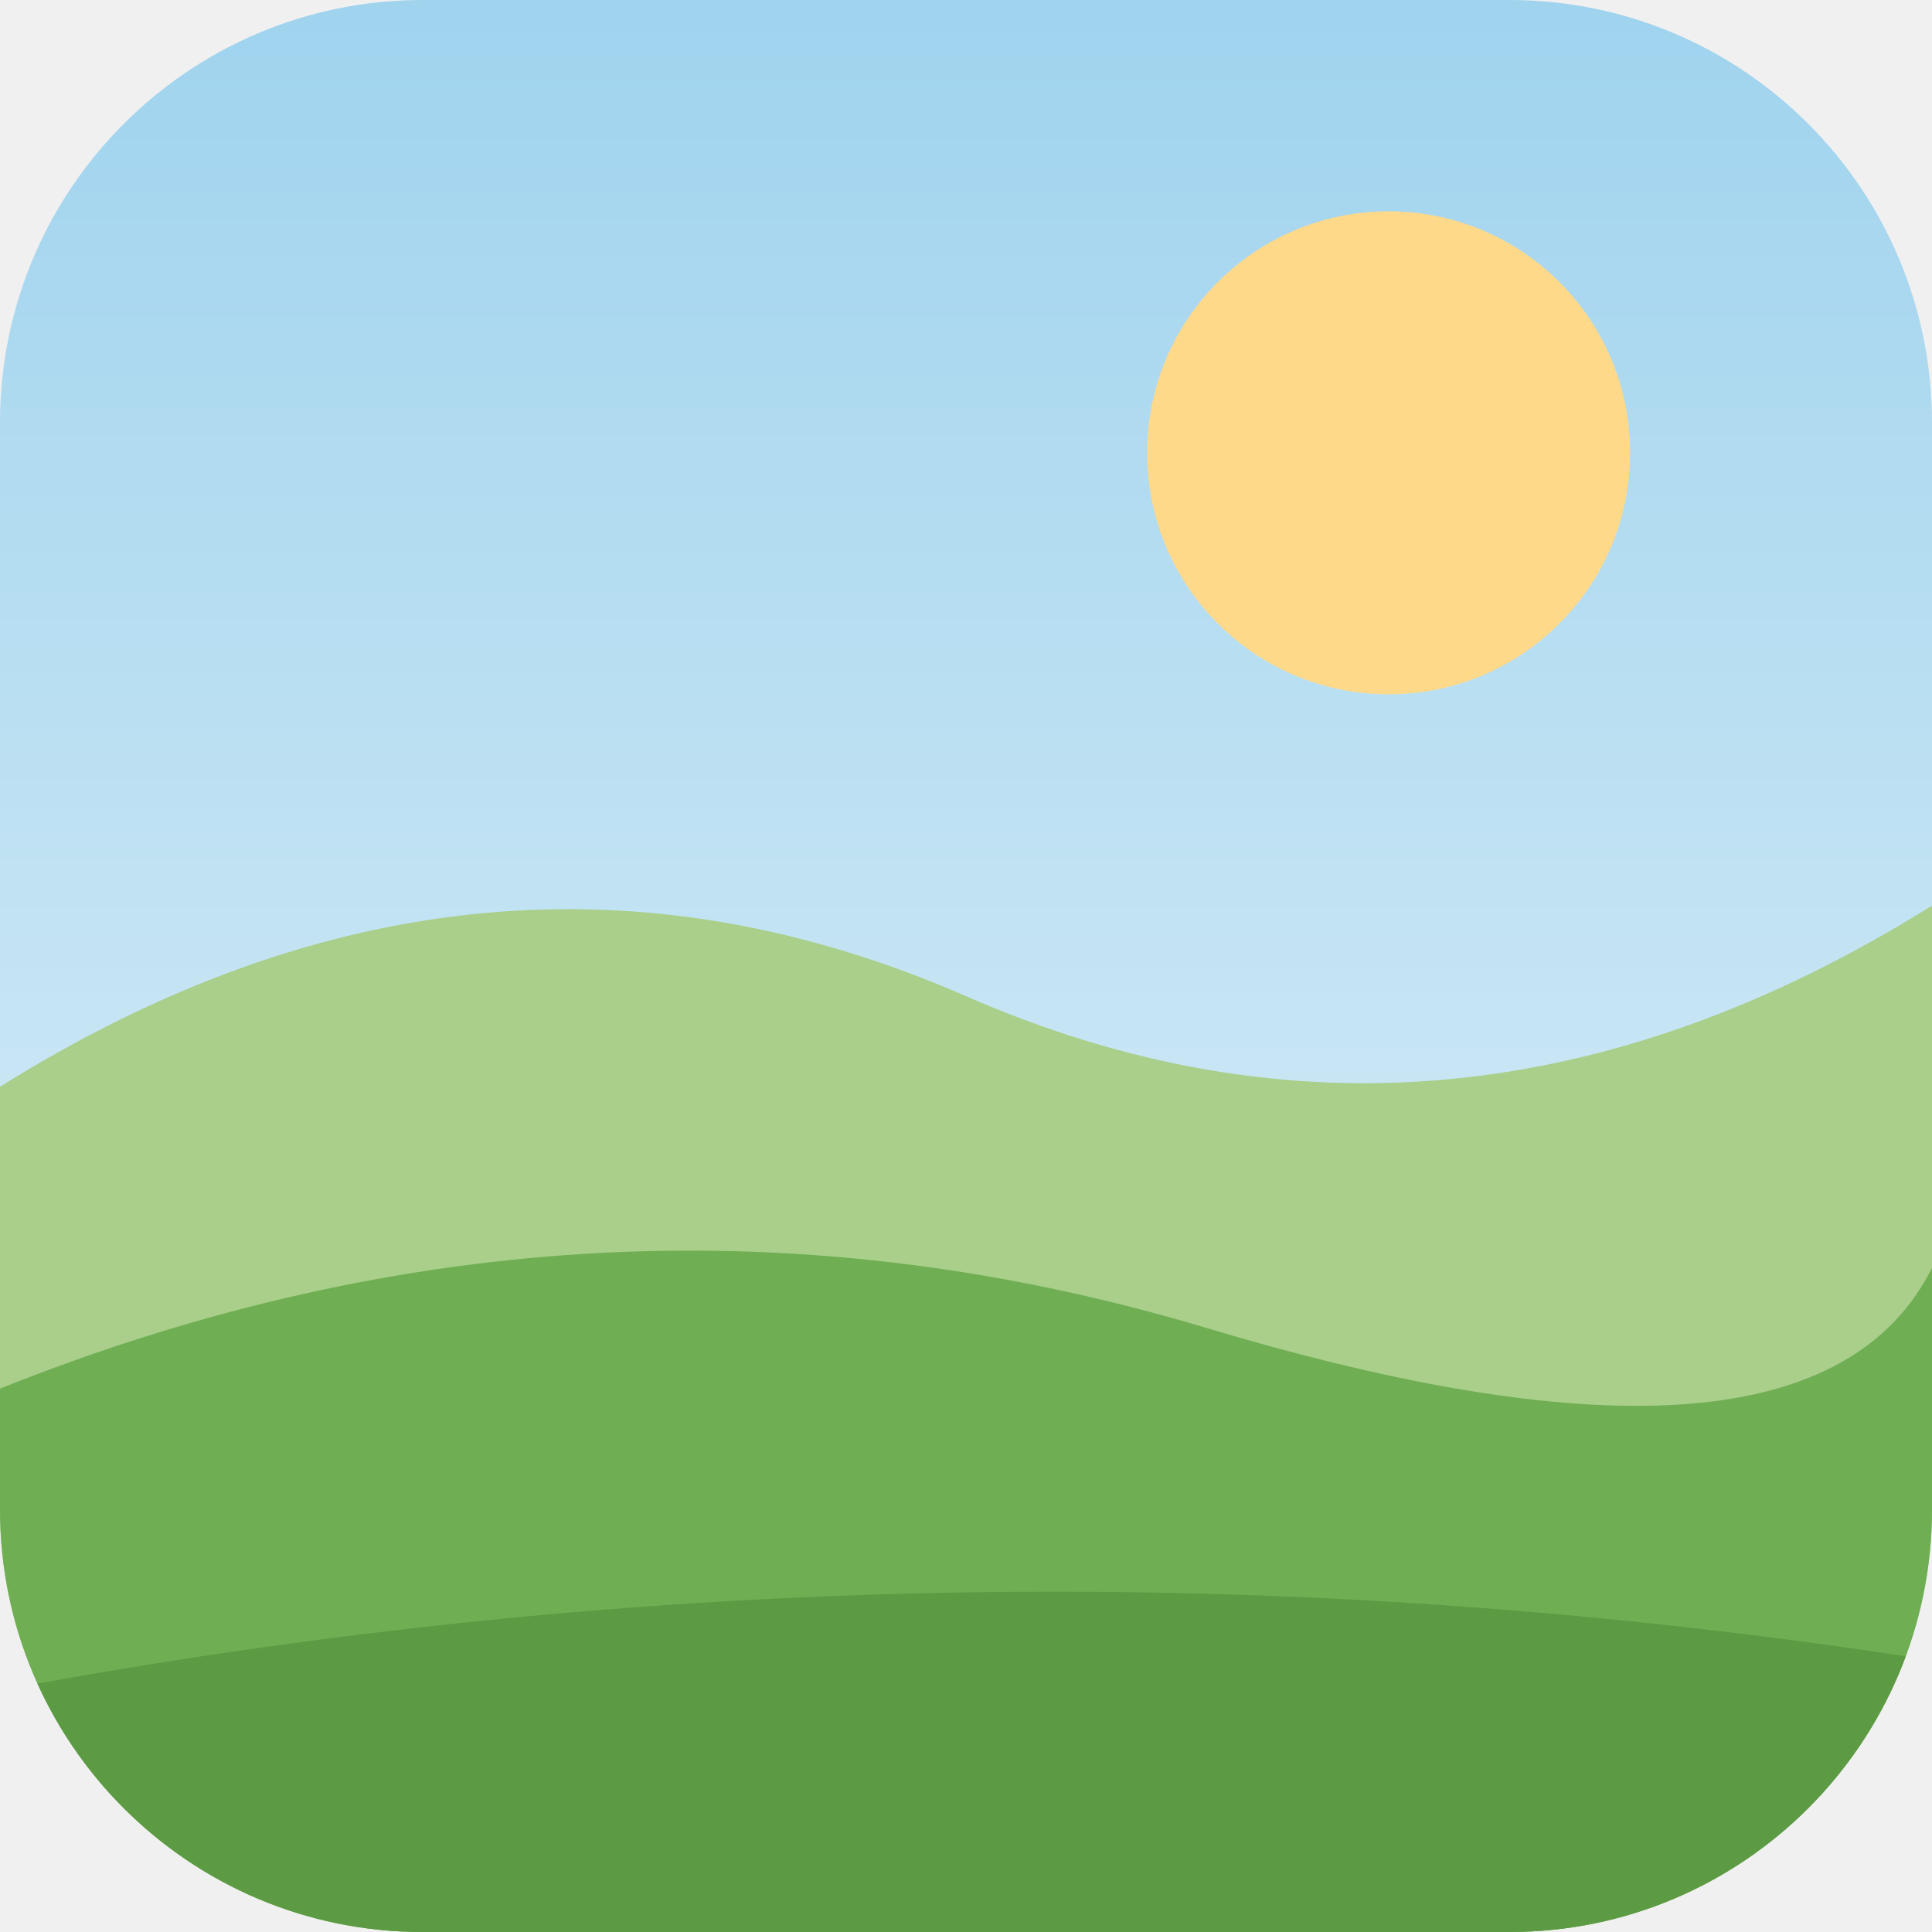
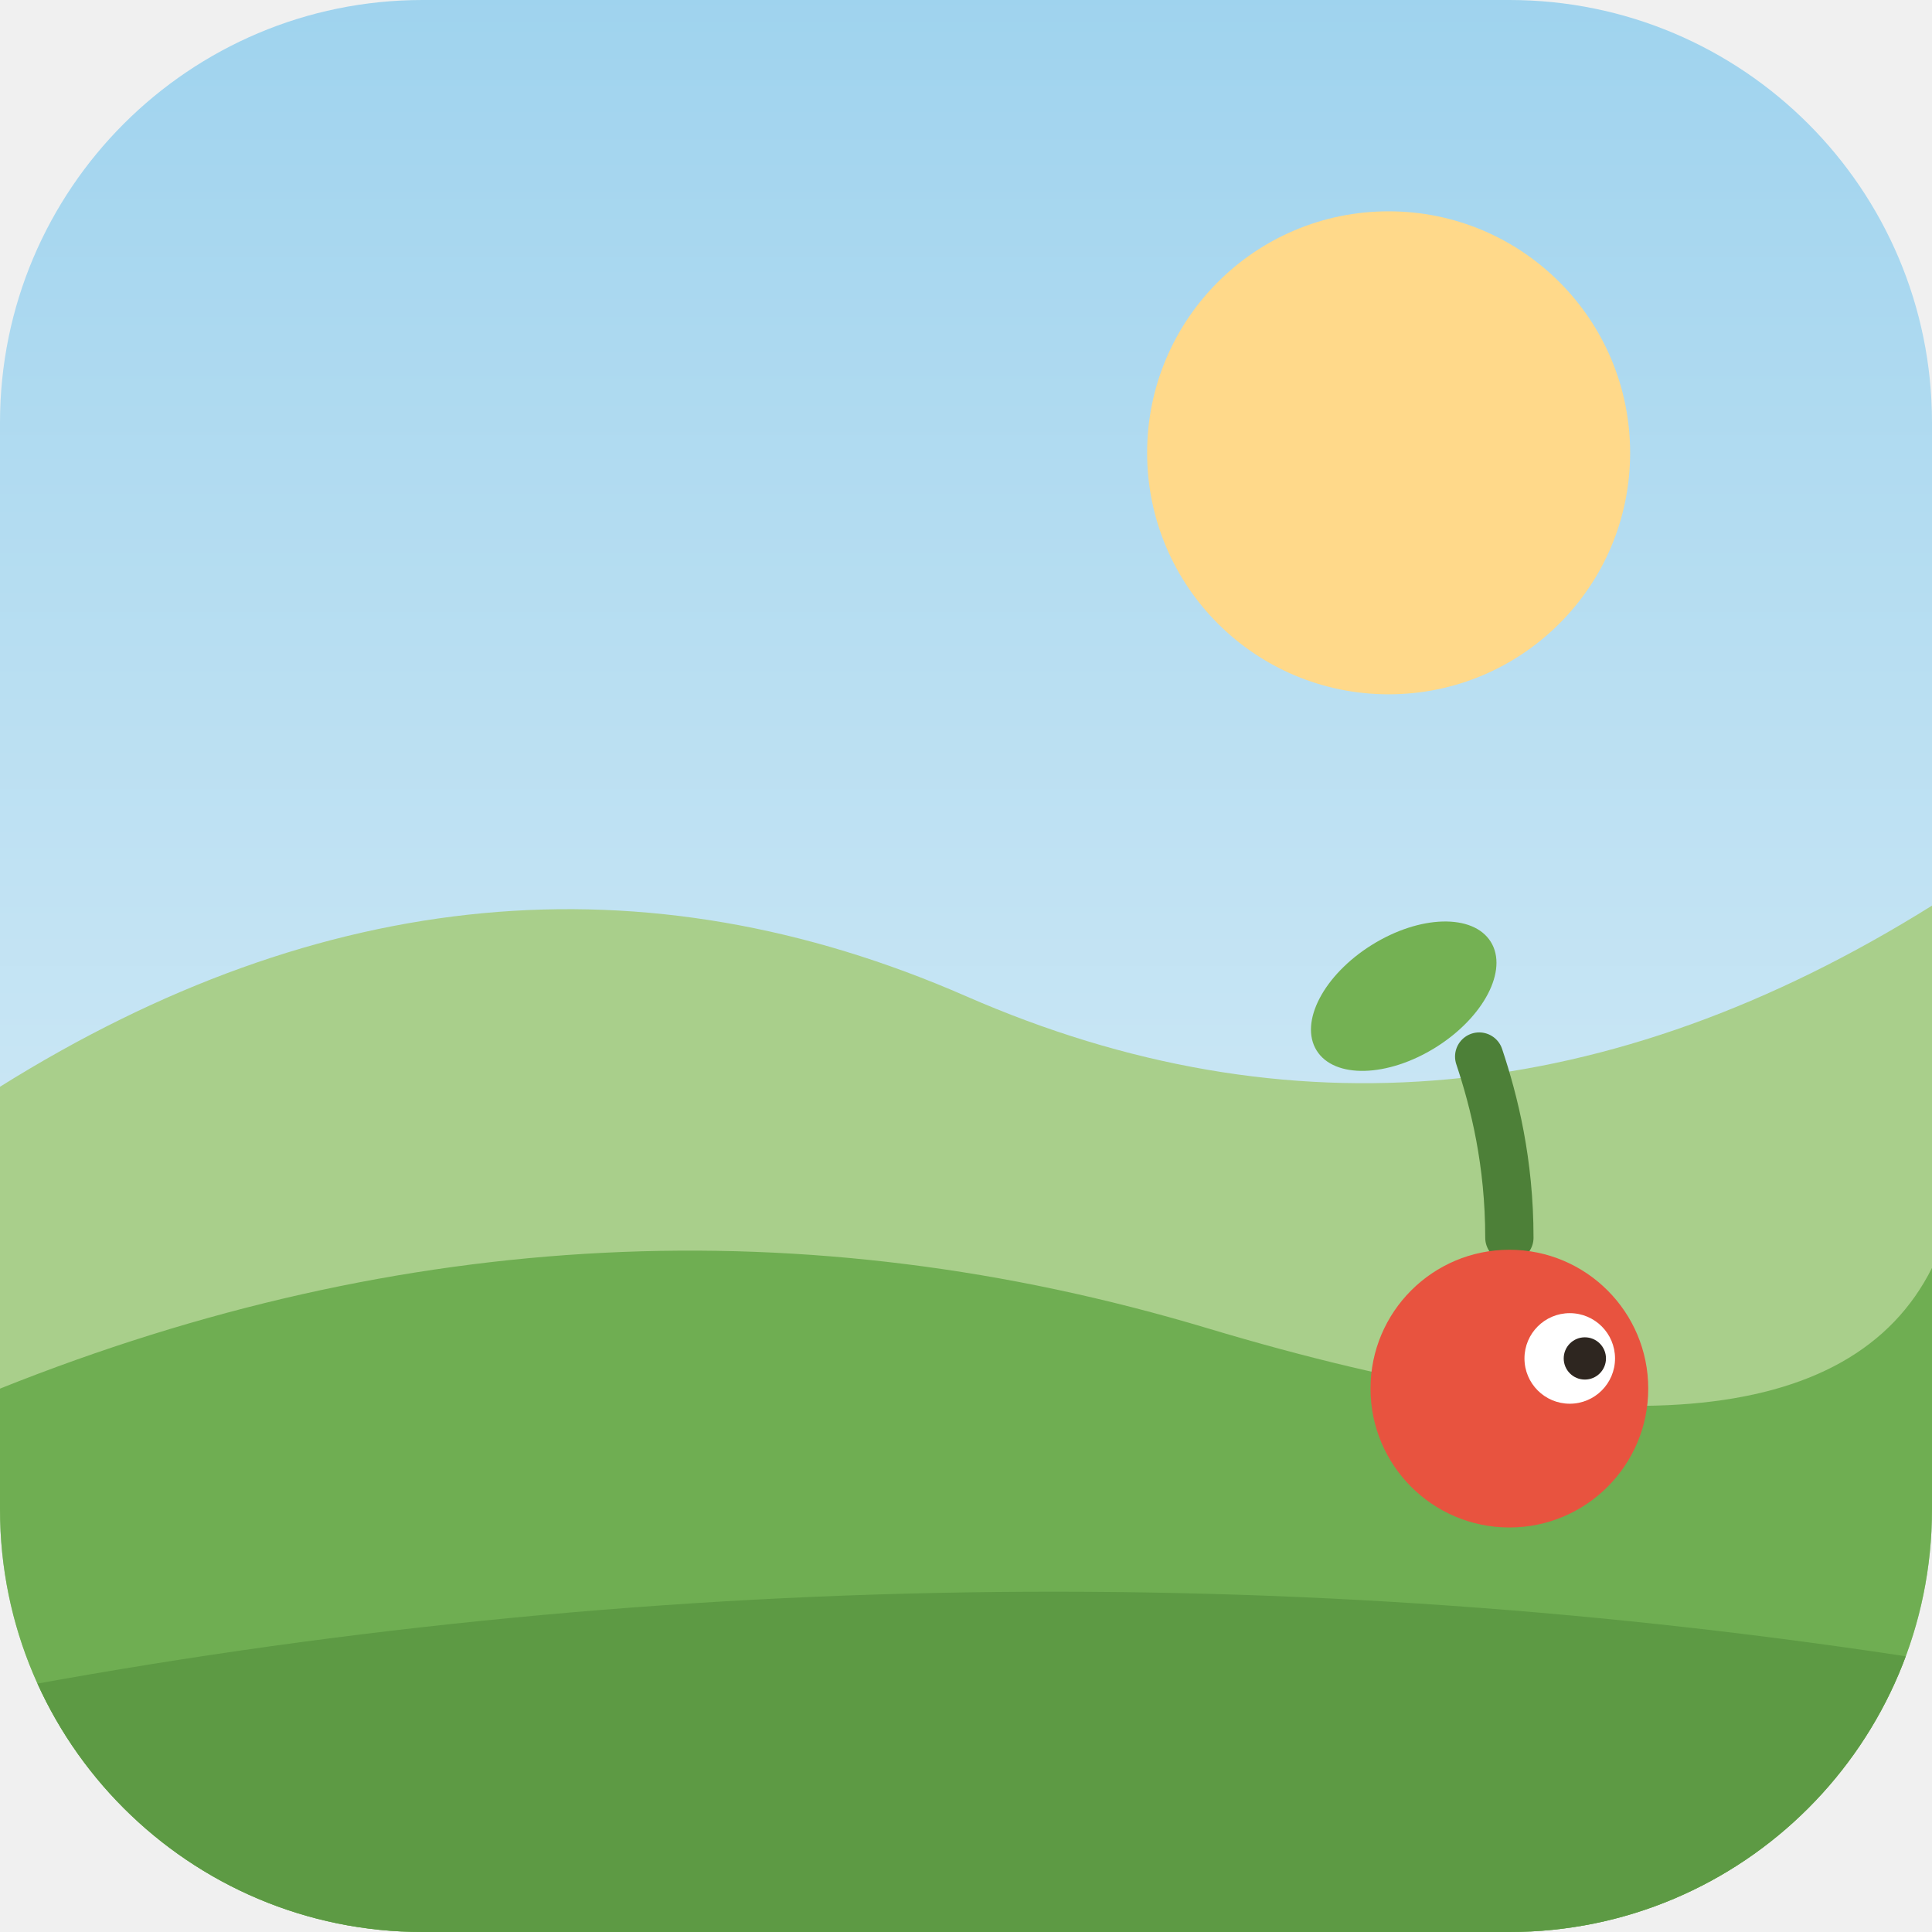
<svg xmlns="http://www.w3.org/2000/svg" viewBox="0 0 64 64">
  <defs>
    <linearGradient id="sky" x1="0" y1="0" x2="0" y2="1">
      <stop offset="0" stop-color="#9fd3ee" />
      <stop offset="1" stop-color="#e8f4f9" />
    </linearGradient>
    <clipPath id="r">
      <rect width="64" height="64" rx="14" />
    </clipPath>
  </defs>
  <g clip-path="url(#r)">
    <rect width="64" height="64" fill="url(#sky)" />
    <circle cx="46" cy="15" r="8" fill="#ffd98a" />
    <path d="M0 36 Q 16 26 32 33 T 64 30 V64 H0 Z" fill="#a9cf8b" />
    <path d="M0 46 Q 20 38 40 44 T 64 42 V64 H0 Z" fill="#6fae52" />
    <path d="M0 56 Q 32 50 64 55 V64 H0 Z" fill="#5d9a44" />
+     <path d="M50 41 C 50 38.5 49.5 36.5 49 35" stroke="#4d8038" stroke-width="1.6" fill="none" stroke-linecap="round" />
+     <ellipse cx="46.5" cy="33" rx="3.4" ry="2" transform="rotate(-32 46.5 33)" fill="#74b153" />
+     <circle cx="50" cy="46" r="4.6" fill="#e8533f" />
+     <circle cx="52" cy="45" r="1.5" fill="#fff" />
+     <circle cx="52.5" cy="45" r="0.7" fill="#2e2620" />
  </g>
</svg>
